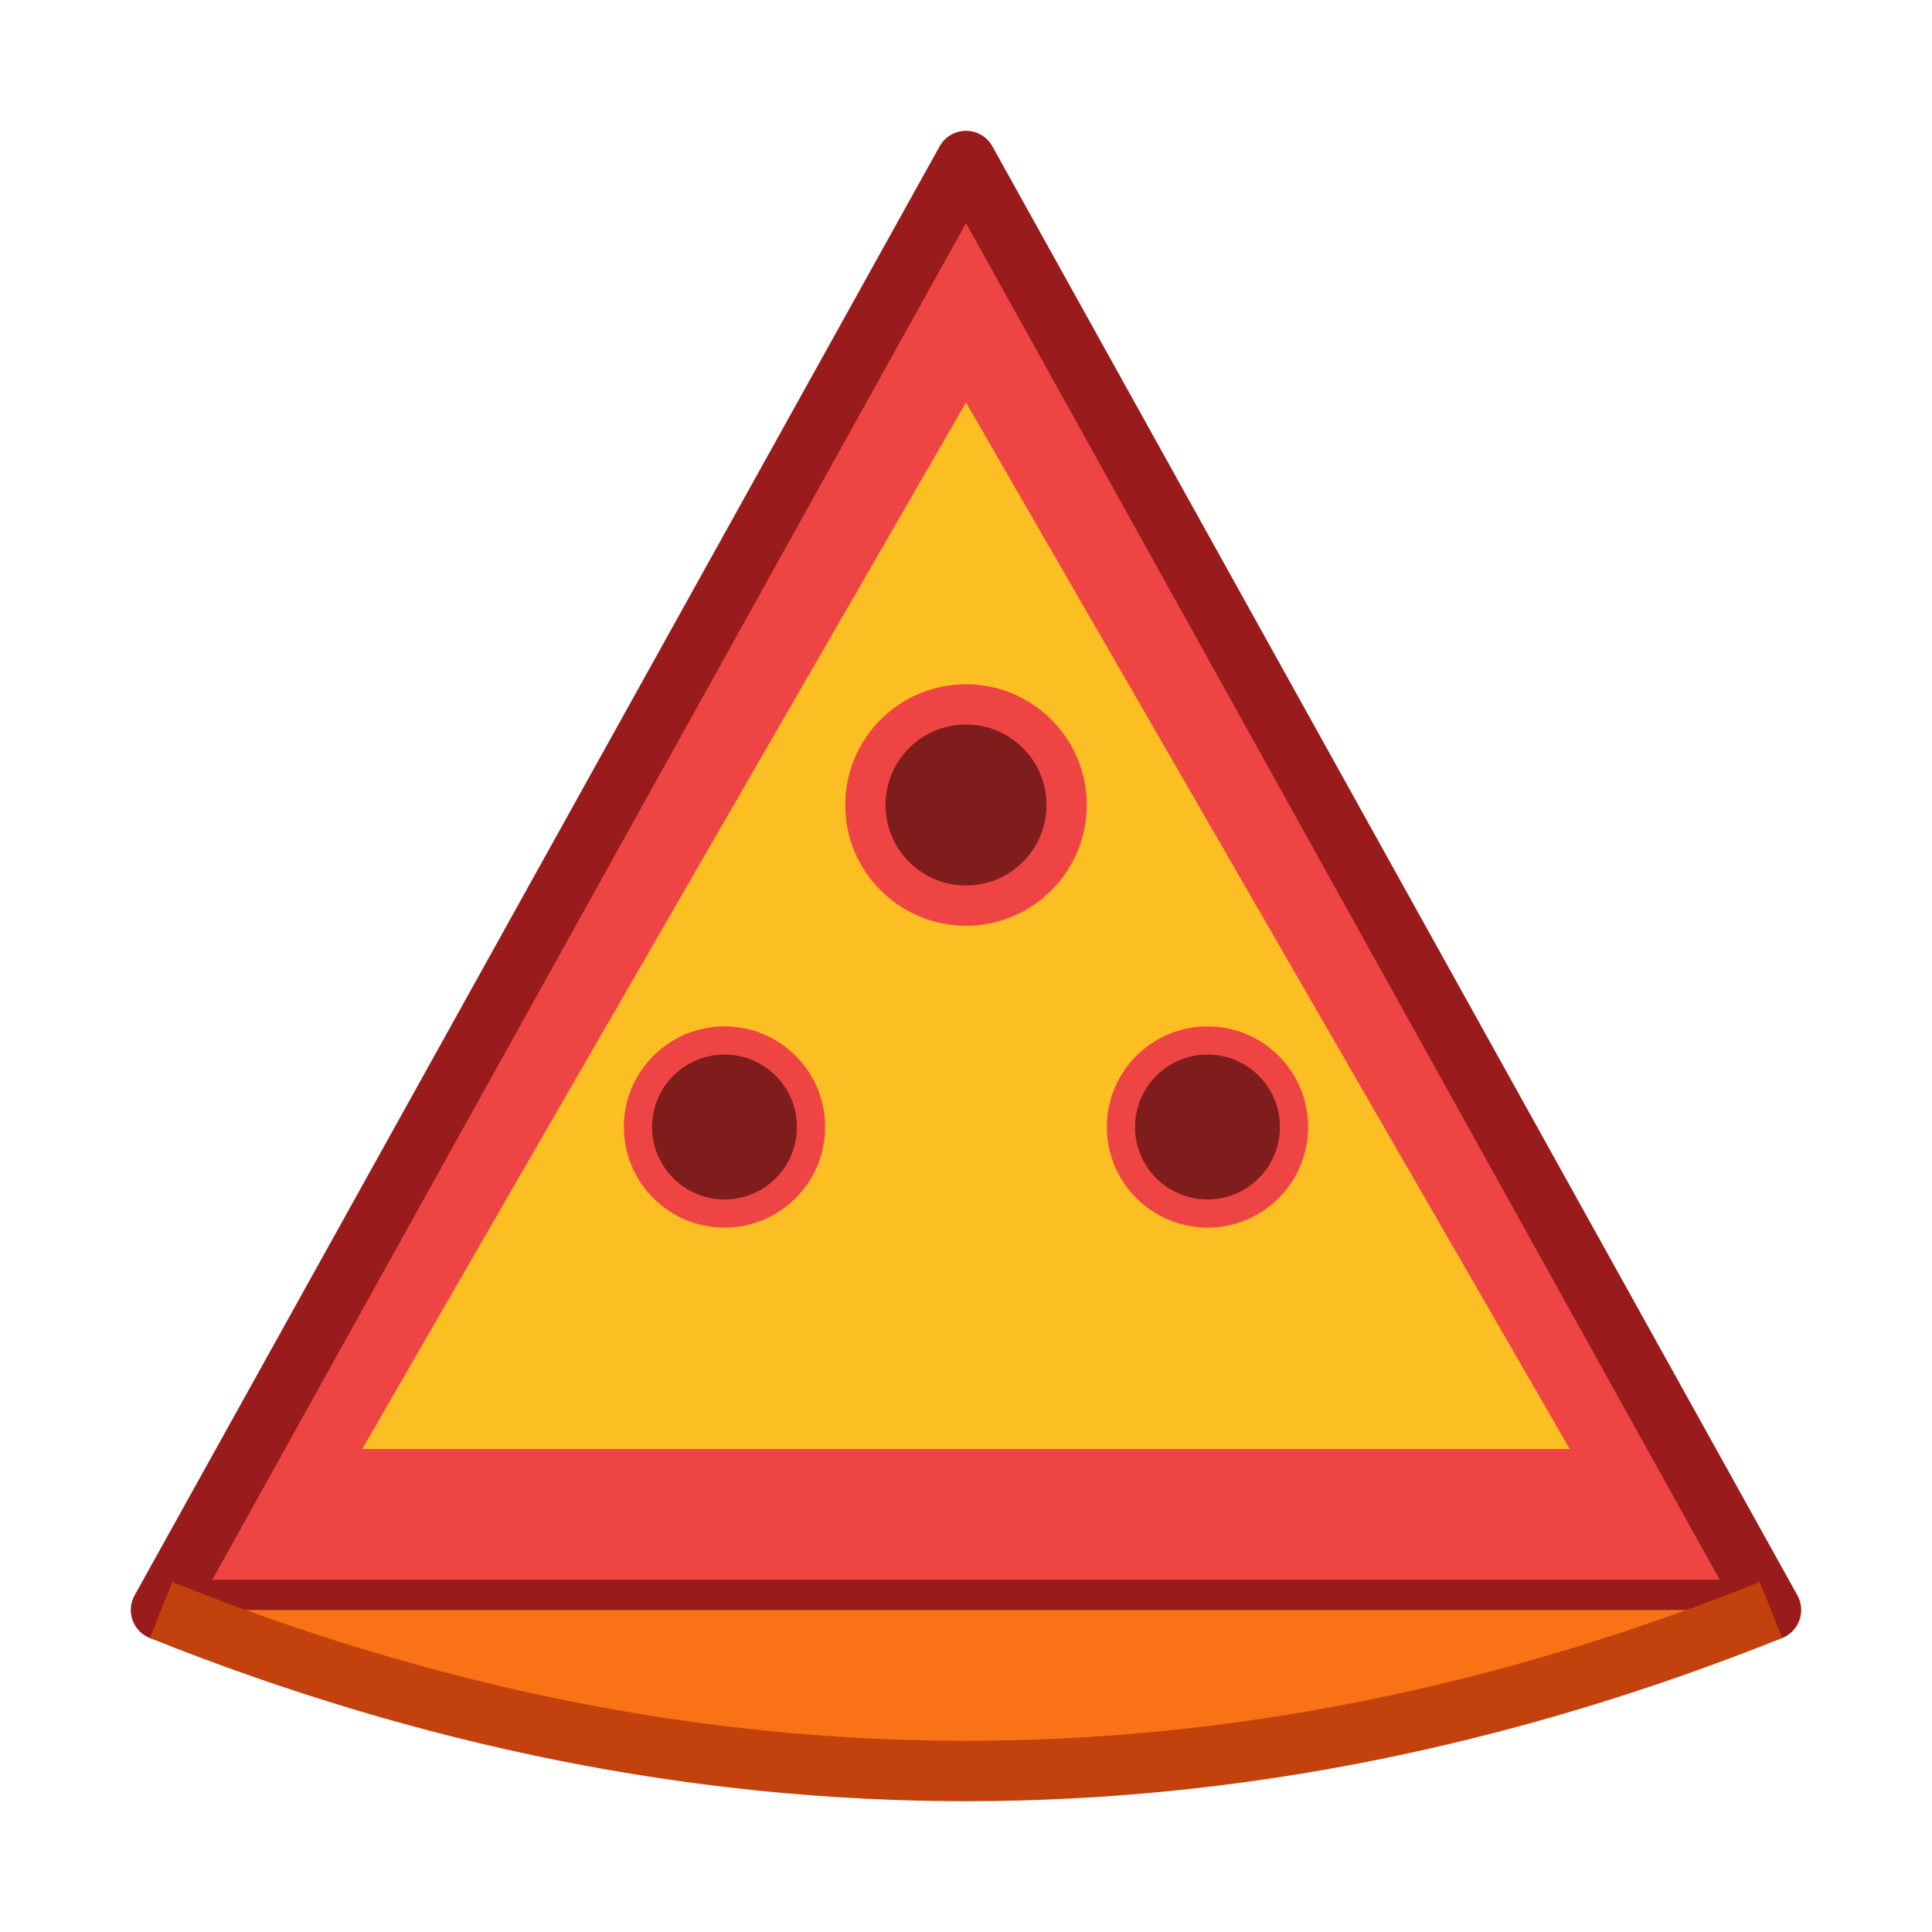
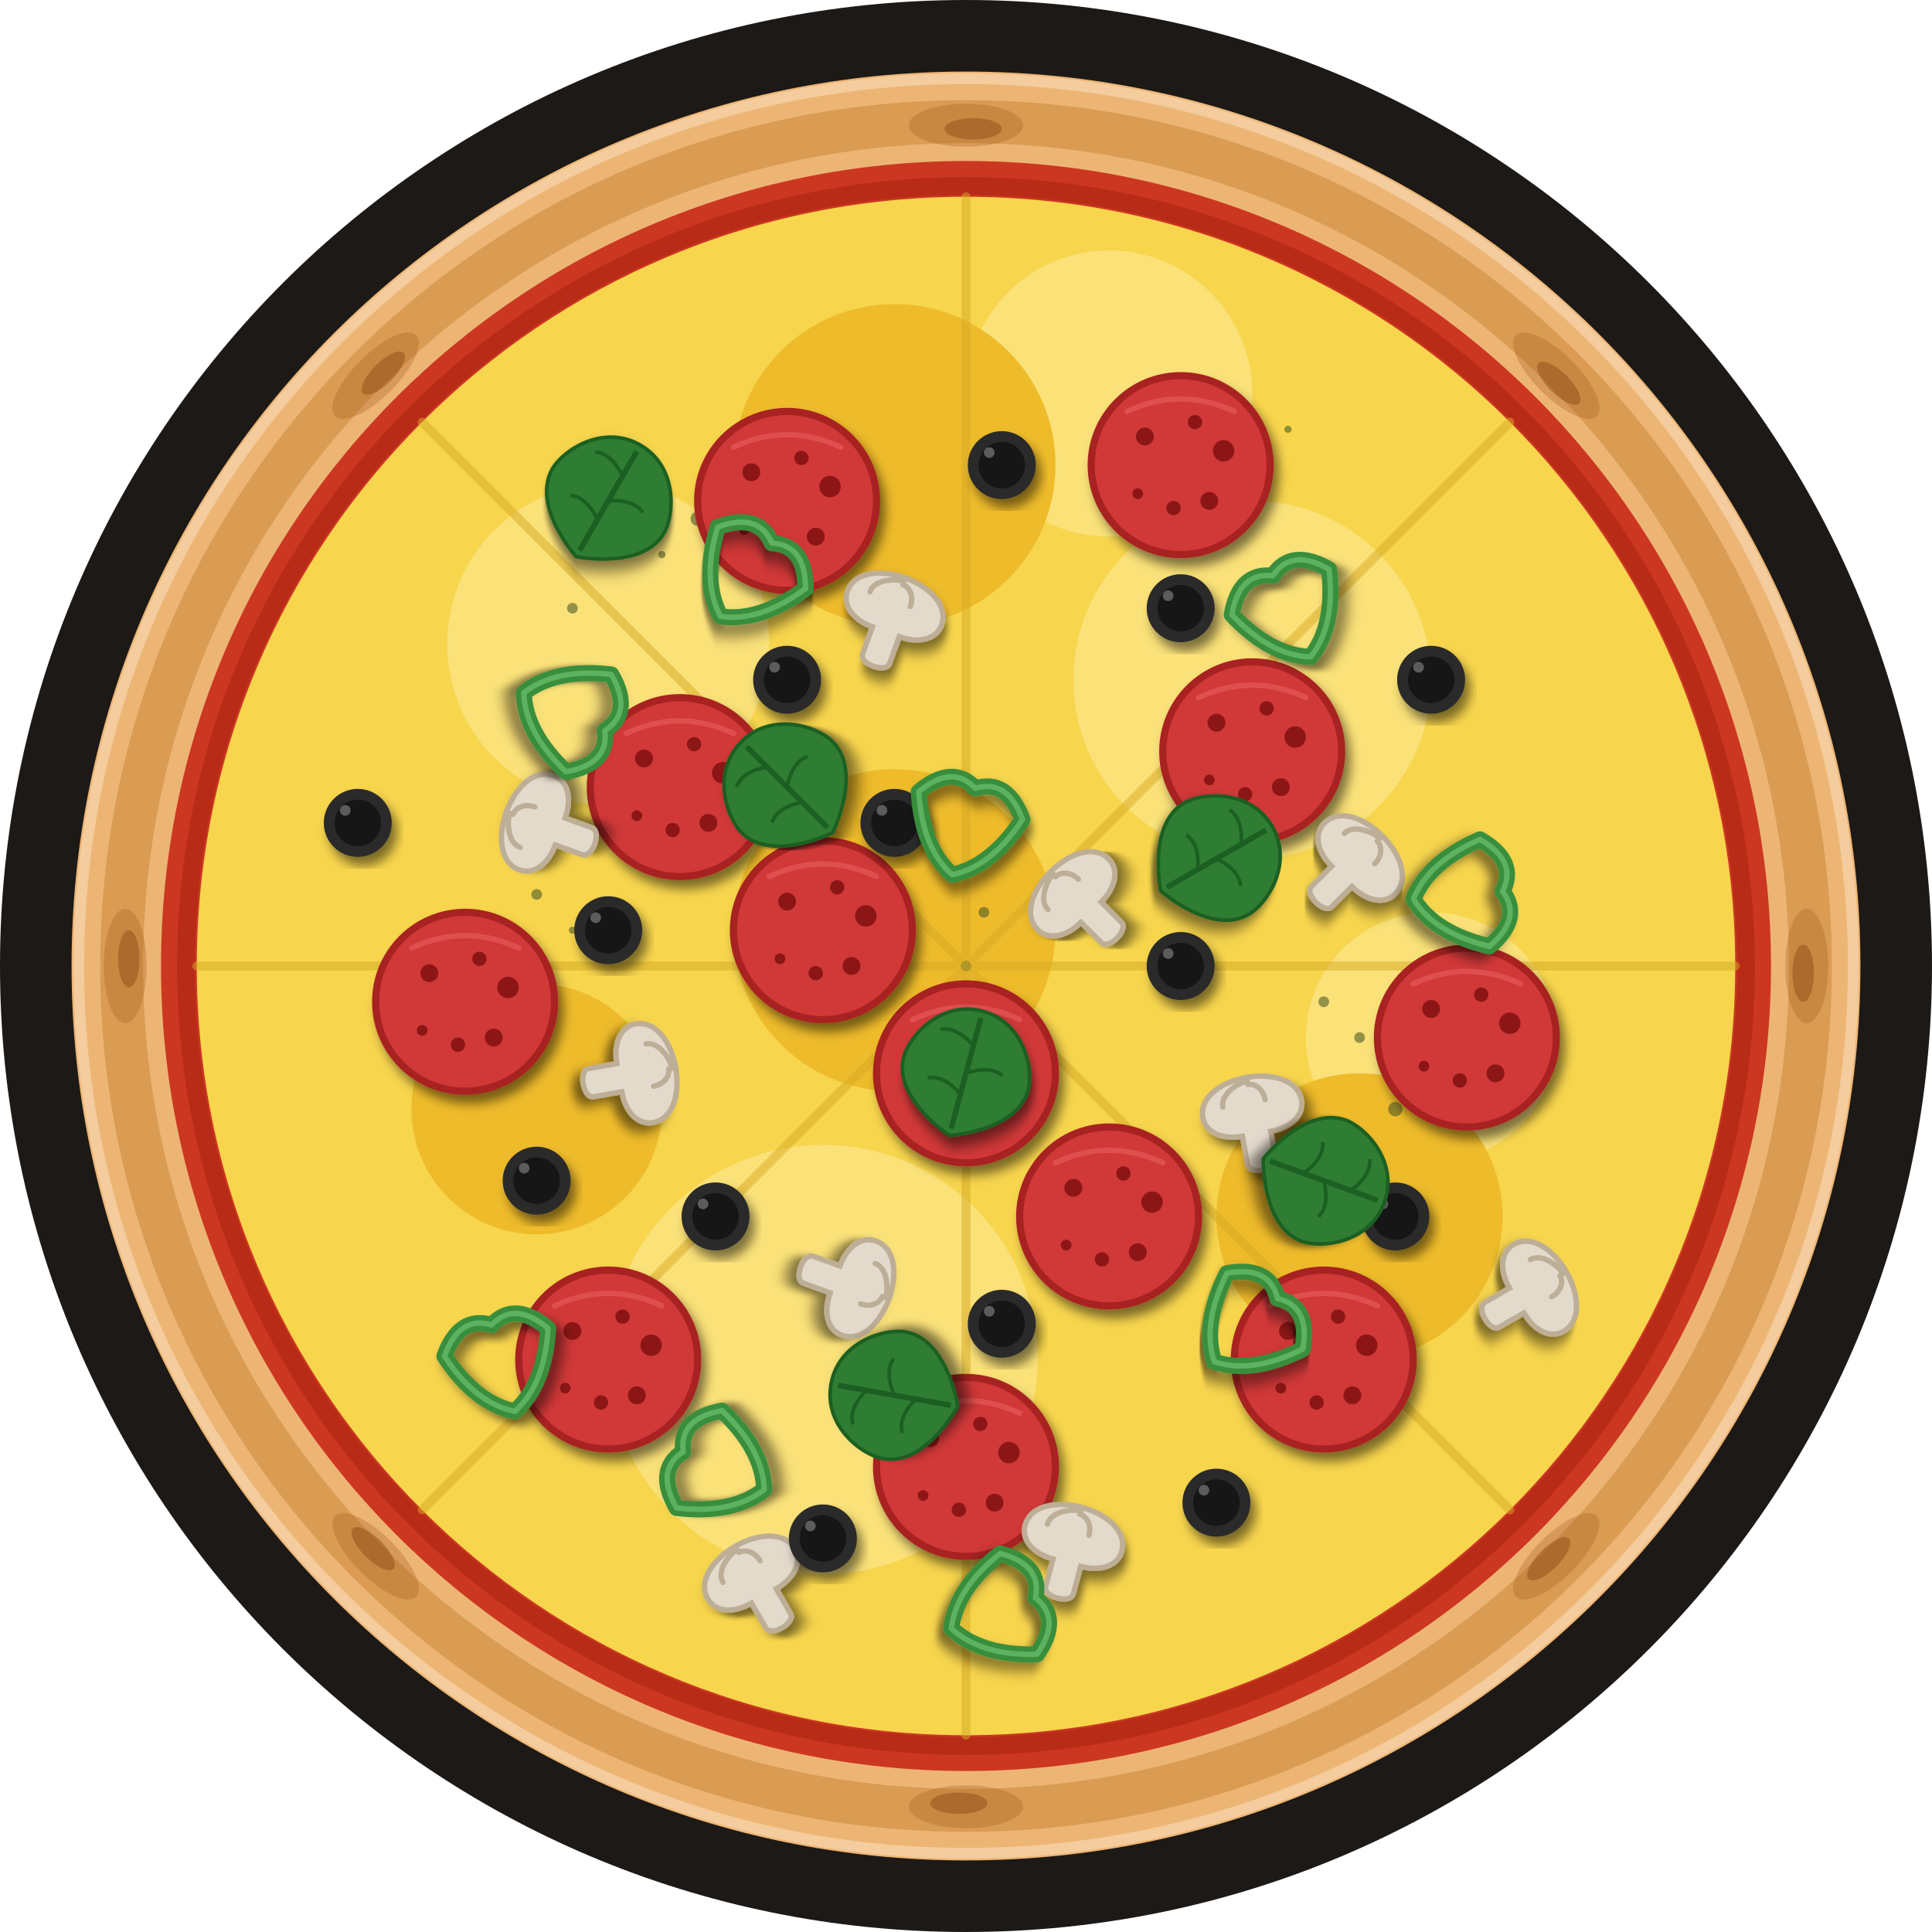
- <svg xmlns="http://www.w3.org/2000/svg" viewBox="0 0 48 48" fill="none" aria-hidden="true">
-   <path d="M24 4 L44 40 H4 Z" fill="#ef4444" stroke="#991b1b" stroke-width="1.5" stroke-linejoin="round" />
-   <path d="M4 40 Q24 48 44 40" fill="#f97316" stroke="#c2410c" stroke-width="1.5" />
-   <path d="M24 10 L39 36 H9 Z" fill="#fbbf24" />
-   <circle cx="24" cy="20" r="3" fill="#ef4444" />
-   <circle cx="18" cy="28" r="2.5" fill="#ef4444" />
-   <circle cx="30" cy="28" r="2.5" fill="#ef4444" />
-   <circle cx="24" cy="20" r="2" fill="#7f1d1d" />
-   <circle cx="18" cy="28" r="1.8" fill="#7f1d1d" />
-   <circle cx="30" cy="28" r="1.8" fill="#7f1d1d" />
+ <svg xmlns="http://www.w3.org/2000/svg" viewBox="30 70 540 540" width="512" height="512">
+   <defs>
+     <filter id="ts" x="-30%" y="-30%" width="160%" height="160%">
+       <feDropShadow dx="1.5" dy="2.5" stdDeviation="1.5" flood-opacity="0.5" flood-color="#000" />
+     </filter>
+     <g id="pepperoni" filter="url(#ts)">
+       <circle cx="0" cy="0" r="25" fill="#d13838" stroke="#a82222" stroke-width="2" />
+       <circle cx="-10" cy="-8" r="2.5" fill="#8c1616" />
+       <circle cx="12" cy="-4" r="3" fill="#8c1616" />
+       <circle cx="-2" cy="12" r="2" fill="#8c1616" />
+       <circle cx="8" cy="10" r="2.5" fill="#8c1616" />
+       <circle cx="-12" cy="8" r="1.5" fill="#8c1616" />
+       <circle cx="4" cy="-12" r="2" fill="#8c1616" />
+       <path d="M -15 -15 Q 0 -22 15 -15" fill="none" stroke="#e86161" stroke-width="1.5" stroke-linecap="round" opacity="0.6" />
+     </g>
+     <g id="mushroom" filter="url(#ts)">
+       <path d="M -14 0 C -14 -12 14 -12 14 0 C 14 4 10 7 4 7 L 4 15 C 4 18 -4 18 -4 15 L -4 7 C -10 7 -14 4 -14 0 Z" fill="#e3dacc" stroke="#bdae97" stroke-width="1.5" />
+       <path d="M -8 -2 C -8 -6 -2 -8 0 -8" fill="none" stroke="#bdae97" stroke-width="1.5" stroke-linecap="round" />
+       <path d="M 4 -2 C 4 -5 2 -7 0 -7" fill="none" stroke="#bdae97" stroke-width="1.5" stroke-linecap="round" />
+     </g>
+     <g id="olive" filter="url(#ts)">
+       <circle cx="0" cy="0" r="8" fill="#141414" stroke="#2b2b2b" stroke-width="3" />
+       <circle cx="-3.5" cy="-3.5" r="1.5" fill="#5c5c5c" />
+     </g>
+     <g id="pepper" filter="url(#ts)">
+       <path d="M -15 -5 Q -8 -15 0 -10 Q 8 -15 15 -5 Q 10 10 0 15 Q -10 10 -15 -5 Z" fill="none" stroke="#388e3c" stroke-width="4.5" stroke-linejoin="round" />
+       <path d="M -15 -5 Q -8 -15 0 -10 Q 8 -15 15 -5 Q 10 10 0 15 Q -10 10 -15 -5 Z" fill="none" stroke="#66bb6a" stroke-width="1.5" stroke-linejoin="round" opacity="0.8" />
+     </g>
+     <g id="basil" filter="url(#ts)">
+       <path d="M 0 -18 C 12 -18 18 -6 18 0 C 18 12 0 18 0 18 C 0 18 -18 12 -18 0 C -18 -6 -12 -18 0 -18 Z" fill="#2e7d32" stroke="#1b5e20" stroke-width="1" />
+       <path d="M 0 -16 L 0 16" fill="none" stroke="#1b5e20" stroke-width="1.5" />
+       <path d="M 0 0 Q 6 -4 10 -2 M 0 6 Q -6 2 -10 4 M 0 -8 Q -6 -12 -10 -10" fill="none" stroke="#1b5e20" stroke-width="1" />
+     </g>
+     <g id="burn">
+       <ellipse cx="0" cy="0" rx="16" ry="6" fill="#a6581c" opacity="0.3" />
+       <ellipse cx="2" cy="1" rx="8" ry="3" fill="#803e0b" opacity="0.4" />
+     </g>
+   </defs>
+   <circle cx="300" cy="340" r="270" fill="#1c1917" />
+   <circle cx="300" cy="340" r="250" fill="#edb574" />
+   <circle cx="300" cy="340" r="236" fill="none" stroke="#d99c52" stroke-width="12" />
+   <circle cx="300" cy="340" r="248" fill="none" stroke="#fce4c5" stroke-width="3" opacity="0.5" />
+   <use href="#burn" transform="translate(300, 105)" />
+   <use href="#burn" transform="translate(465, 175) rotate(45)" />
+   <use href="#burn" transform="translate(535, 340) rotate(90)" />
+   <use href="#burn" transform="translate(465, 505) rotate(135)" />
+   <use href="#burn" transform="translate(300, 575) rotate(180)" />
+   <use href="#burn" transform="translate(135, 505) rotate(225)" />
+   <use href="#burn" transform="translate(65, 340) rotate(270)" />
+   <use href="#burn" transform="translate(135, 175) rotate(315)" />
+   <circle cx="300" cy="340" r="225" fill="#cc3721" />
+   <circle cx="300" cy="340" r="218" fill="none" stroke="#a3200e" stroke-width="5" opacity="0.5" />
+   <circle cx="300" cy="340" r="215" fill="#f7d54d" />
+   <circle cx="200" cy="250" r="45" fill="#fae178" />
+   <circle cx="380" cy="260" r="50" fill="#fae178" />
+   <circle cx="260" cy="450" r="60" fill="#fae178" />
+   <circle cx="340" cy="180" r="40" fill="#fae178" />
+   <circle cx="430" cy="360" r="35" fill="#fae178" />
+   <circle cx="410" cy="410" r="40" fill="#eebb2a" />
+   <circle cx="280" cy="200" r="45" fill="#eebb2a" />
+   <circle cx="180" cy="380" r="35" fill="#eebb2a" />
+   <circle cx="280" cy="330" r="45" fill="#eebb2a" />
+   <g fill="#4e5c27" opacity="0.6">
+     <circle cx="300" cy="340" r="1.5" />
+     <circle cx="290" cy="350" r="1" />
+     <circle cx="310" cy="360" r="2" />
+     <circle cx="305" cy="325" r="1.5" />
+     <circle cx="210" cy="220" r="1.5" />
+     <circle cx="215" cy="225" r="1" />
+     <circle cx="225" cy="215" r="2" />
+     <circle cx="190" cy="240" r="1.5" />
+     <circle cx="350" cy="200" r="1.5" />
+     <circle cx="360" cy="190" r="1" />
+     <circle cx="380" cy="210" r="2" />
+     <circle cx="390" cy="190" r="1" />
+     <circle cx="400" cy="350" r="1.5" />
+     <circle cx="410" cy="360" r="1.5" />
+     <circle cx="430" cy="340" r="1" />
+     <circle cx="420" cy="380" r="2" />
+     <circle cx="180" cy="320" r="1.5" />
+     <circle cx="190" cy="330" r="1" />
+     <circle cx="170" cy="350" r="2" />
+     <circle cx="200" cy="370" r="1.5" />
+   </g>
+   <g stroke="#d6a924" stroke-width="2.5" opacity="0.5" stroke-linecap="round">
+     <line x1="300" y1="125" x2="300" y2="555" />
+     <line x1="85" y1="340" x2="515" y2="340" />
+     <line x1="148" y1="188" x2="452" y2="492" />
+     <line x1="148" y1="492" x2="452" y2="188" />
+   </g>
+   <g transform="translate(0, 30)">
+     <use href="#pepperoni" transform="translate(300, 340)" />
+     <use href="#pepperoni" transform="translate(220, 260)" />
+     <use href="#pepperoni" transform="translate(380, 250)" />
+     <use href="#pepperoni" transform="translate(250, 180)" />
+     <use href="#pepperoni" transform="translate(360, 170)" />
+     <use href="#pepperoni" transform="translate(160, 320)" />
+     <use href="#pepperoni" transform="translate(440, 330)" />
+     <use href="#pepperoni" transform="translate(200, 420)" />
+     <use href="#pepperoni" transform="translate(300, 450)" />
+     <use href="#pepperoni" transform="translate(400, 420)" />
+     <use href="#pepperoni" transform="translate(260, 300)" />
+     <use href="#pepperoni" transform="translate(340, 380)" />
+     <use href="#mushroom" transform="translate(280, 210) rotate(20)" />
+     <use href="#mushroom" transform="translate(330, 290) rotate(-45)" />
+     <use href="#mushroom" transform="translate(210, 340) rotate(80)" />
+     <use href="#mushroom" transform="translate(380, 350) rotate(-10)" />
+     <use href="#mushroom" transform="translate(270, 400) rotate(110)" />
+     <use href="#mushroom" transform="translate(180, 270) rotate(-70)" />
+     <use href="#mushroom" transform="translate(410, 280) rotate(45)" />
+     <use href="#mushroom" transform="translate(330, 470) rotate(15)" />
+     <use href="#mushroom" transform="translate(240, 480) rotate(-30)" />
+     <use href="#mushroom" transform="translate(460, 400) rotate(60)" />
+     <use href="#olive" transform="translate(310, 170)" />
+     <use href="#olive" transform="translate(250, 230)" />
+     <use href="#olive" transform="translate(360, 210)" />
+     <use href="#olive" transform="translate(180, 370)" />
+     <use href="#olive" transform="translate(420, 380)" />
+     <use href="#olive" transform="translate(230, 380)" />
+     <use href="#olive" transform="translate(310, 410)" />
+     <use href="#olive" transform="translate(370, 460)" />
+     <use href="#olive" transform="translate(200, 300)" />
+     <use href="#olive" transform="translate(430, 230)" />
+     <use href="#olive" transform="translate(280, 270)" />
+     <use href="#olive" transform="translate(360, 310)" />
+     <use href="#olive" transform="translate(260, 470)" />
+     <use href="#olive" transform="translate(130, 270)" />
+     <use href="#pepper" transform="translate(240, 200) rotate(35)" />
+     <use href="#pepper" transform="translate(390, 210) rotate(-25)" />
+     <use href="#pepper" transform="translate(190, 240) rotate(115)" />
+     <use href="#pepper" transform="translate(440, 290) rotate(85)" />
+     <use href="#pepper" transform="translate(230, 450) rotate(-65)" />
+     <use href="#pepper" transform="translate(380, 410) rotate(45)" />
+     <use href="#pepper" transform="translate(300, 270) rotate(15)" />
+     <use href="#pepper" transform="translate(170, 420) rotate(-15)" />
+     <use href="#pepper" transform="translate(310, 490) rotate(70)" />
+     <use href="#basil" transform="translate(300, 340) rotate(15)" />
+     <use href="#basil" transform="translate(250, 260) rotate(-45)" />
+     <use href="#basil" transform="translate(370, 280) rotate(60)" />
+     <use href="#basil" transform="translate(280, 430) rotate(-80)" />
+     <use href="#basil" transform="translate(400, 370) rotate(110)" />
+     <use href="#basil" transform="translate(200, 180) rotate(30)" />
+   </g>
</svg>
